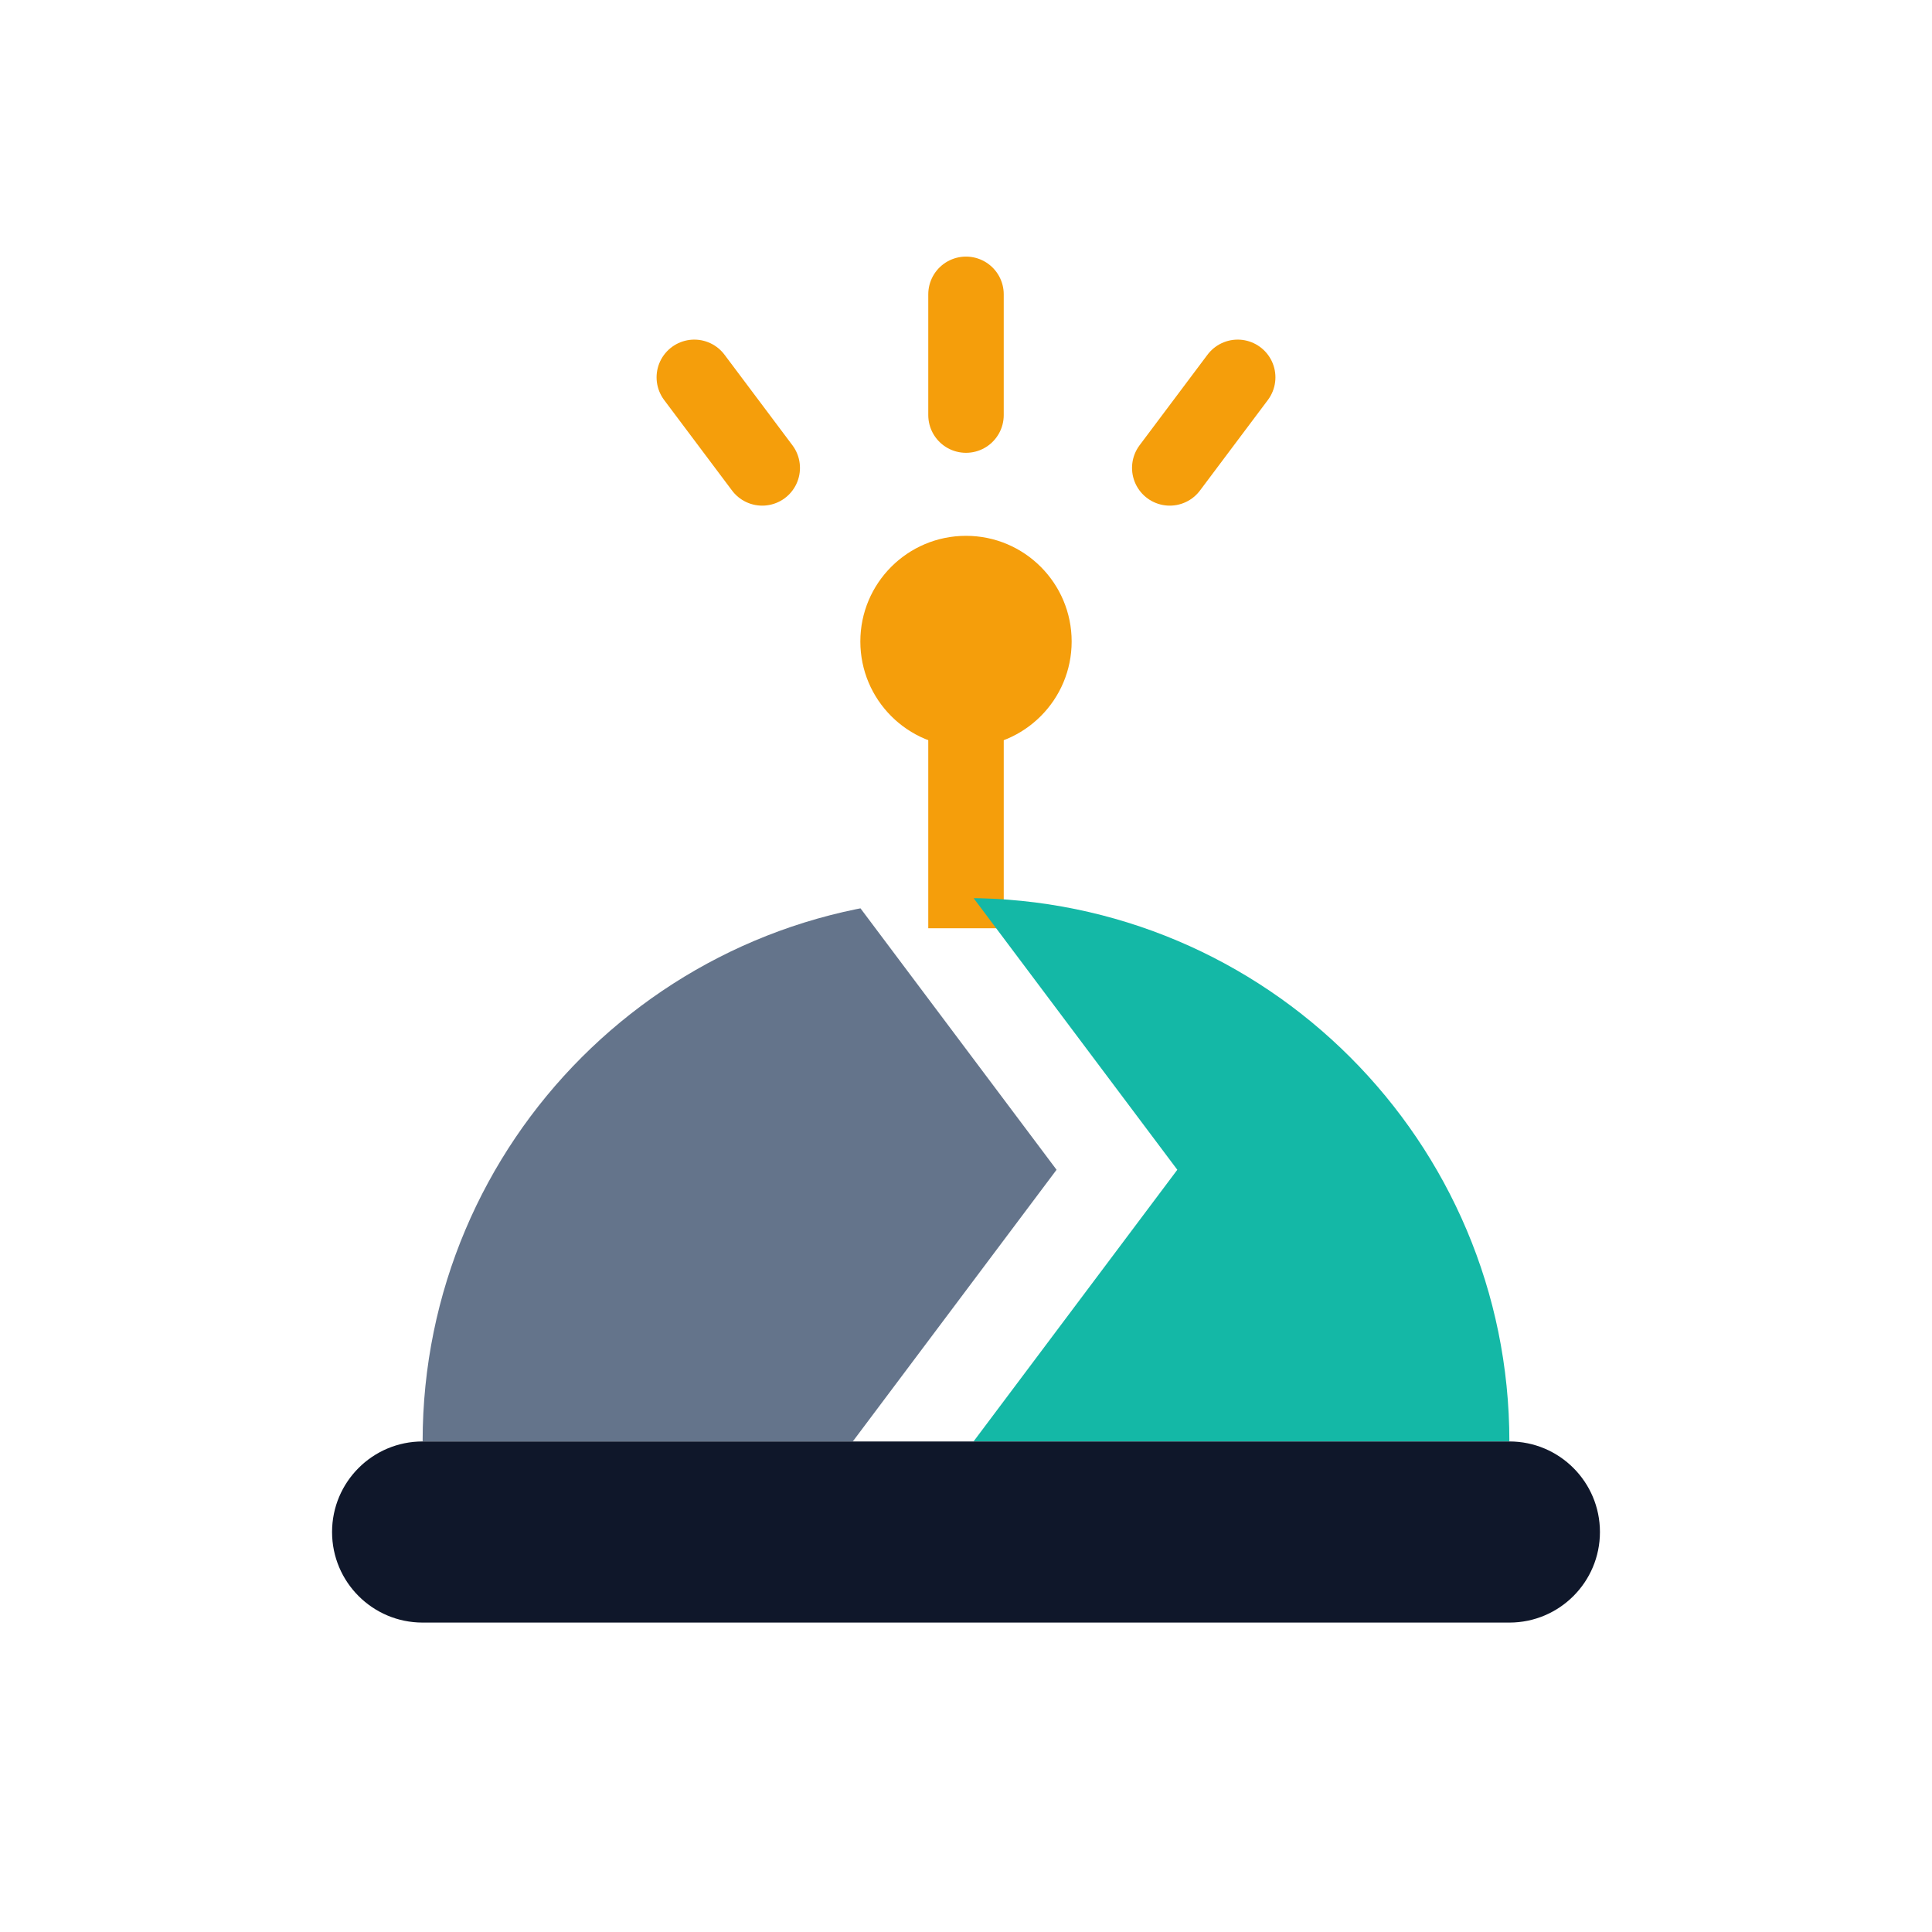
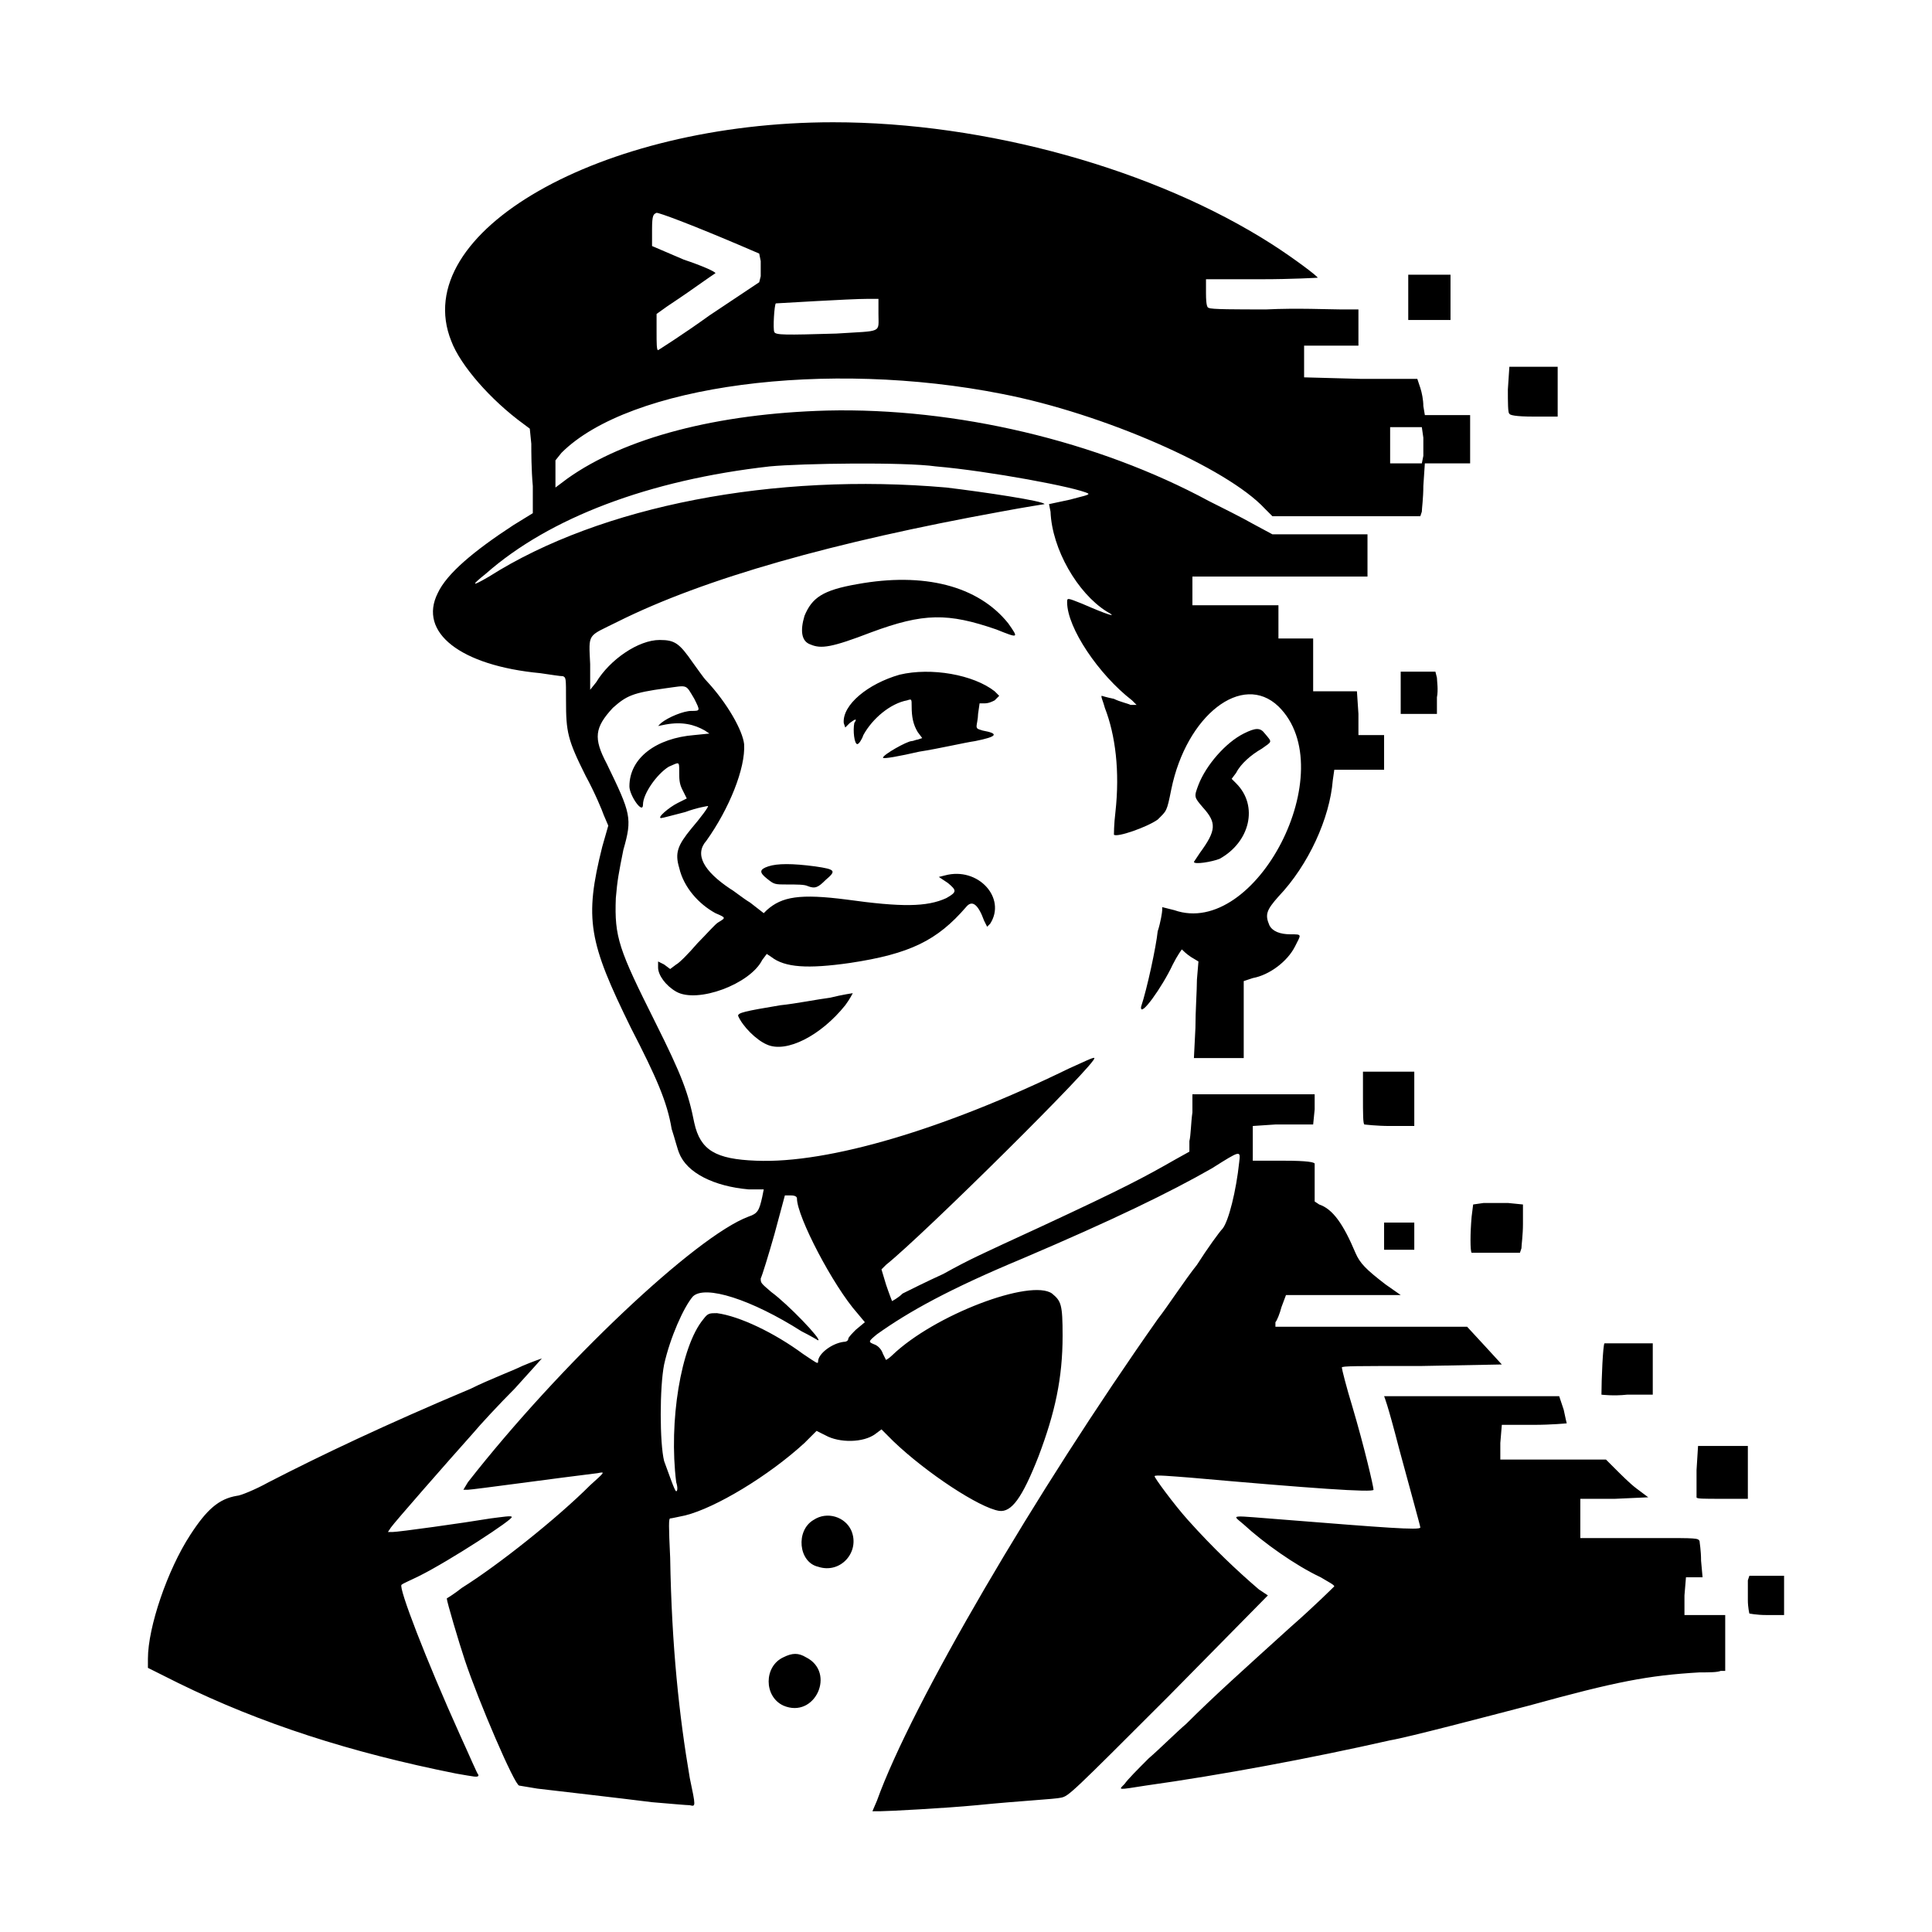
- <svg xmlns="http://www.w3.org/2000/svg" viewBox="0 0 128 128" width="128" height="128" role="img" aria-labelledby="t">
-   <g transform="translate(0 5.5)">
-     <defs>
-       <clipPath id="dl">
-         <path d="M28 90a36 36 0 0 1 72 0z" />
-       </clipPath>
-     </defs>
-     <g stroke="#F59E0B" stroke-width="5" stroke-linecap="round">
-       <path d="M64 14v8M46 19.5l4.5 6M82 19.5l-4.5 6" />
-     </g>
-     <path fill="#F59E0B" d="M61.5 40h5v16h-5z" />
-     <circle cx="64" cy="37" r="7" fill="#F59E0B" />
-     <g clip-path="url(#dl)">
-       <path fill="#64748B" d="M0 40h46l24 32-24 32H0z" />
-       <path fill="#14B8A6" d="M54 40l24 32-24 32h74V40z" />
-     </g>
-     <rect x="22" y="90" width="84" height="12" rx="6" fill="#0F172A" />
-   </g>
+ <svg xmlns="http://www.w3.org/2000/svg" viewBox="0 0 128 128" width="128" height="128" role="img" aria-labelledby="title desc">
+   <path fill="#000000" fill-rule="evenodd" d="M58.1 119.3c2.3 -6.4 10.5 -20.4 18.6 -31.9c0.7 -0.9 1.8 -2.6 2.6 -3.6c0.7 -1.1 1.5 -2.2 1.7 -2.4c0.4 -0.5 0.9 -2.5 1.1 -4.4c0.1 -0.8 0.1 -0.8 -1.8 0.4c-2.8 1.6 -6.5 3.4 -12.6 6c-4.8 2 -7.5 3.5 -9.6 5c-0.6 0.5 -0.6 0.5 -0.1 0.7c0.2 0.1 0.4 0.3 0.5 0.6c0.1 0.2 0.2 0.4 0.2 0.4c0 0 0.2 -0.1 0.4 -0.3c2.8 -2.7 9.2 -5.1 10.6 -4.1c0.6 0.5 0.7 0.7 0.7 2.8c0 2.8 -0.5 5.1 -1.6 8c-1.1 2.8 -1.8 3.7 -2.6 3.6c-1.3 -0.2 -4.8 -2.5 -7 -4.6l-0.8 -0.8l-0.4 0.3c-0.8 0.6 -2.4 0.6 -3.3 0.1l-0.6 -0.3l-0.8 0.8c-2.4 2.2 -5.9 4.3 -7.9 4.8c-0.5 0.1 -0.9 0.2 -1 0.2c-0.1 0 -0.1 0.5 0 2.6c0.1 5.9 0.6 10.5 1.3 14.6c0.4 1.9 0.4 1.9 0 1.8c-0.2 0 -1.3 -0.1 -2.5 -0.2c-2.4 -0.3 -5.9 -0.7 -7.6 -0.9c-0.6 -0.1 -1.2 -0.2 -1.2 -0.2c-0.3 0 -2.7 -5.6 -3.6 -8.3c-0.4 -1.2 -1.2 -3.9 -1.2 -4.1c0 0 0.5 -0.3 1 -0.7c2.4 -1.5 6.3 -4.6 8.5 -6.8c1 -0.9 1 -0.9 0.5 -0.8c-2.5 0.3 -8.3 1.1 -8.6 1.1l-0.3 0l0.3 -0.5c6.1 -7.8 15.1 -16.3 18.6 -17.6c0.6 -0.2 0.7 -0.4 0.9 -1.3l0.1 -0.5l-1 0c-2.3 -0.2 -4.1 -1.1 -4.6 -2.4c-0.1 -0.2 -0.3 -1 -0.5 -1.6c-0.3 -1.8 -1 -3.4 -2.7 -6.7c-2.8 -5.7 -3.1 -7.2 -1.9 -12l0.4 -1.4l-0.3 -0.7c-0.1 -0.3 -0.6 -1.5 -1.2 -2.6c-1.2 -2.4 -1.3 -2.9 -1.3 -5c0 -1.5 0 -1.5 -0.2 -1.6c-0.2 0 -0.8 -0.1 -1.5 -0.2c-5.3 -0.5 -8.1 -2.7 -6.8 -5.3c0.6 -1.3 2.4 -2.8 5 -4.5l1.3 -0.8l0 -1.8c-0.1 -1.1 -0.1 -2.3 -0.1 -2.8l-0.1 -1l-0.4 -0.3c-2.2 -1.6 -4.2 -3.9 -4.8 -5.5c-2.9 -7.2 9.9 -14.5 25.3 -14.5c10.1 0 21.3 3.1 29.1 8.1c1.4 0.9 3 2.1 3 2.2c0 0 -1.7 0.1 -3.7 0.1l-3.7 0l0 0.9c0 0.9 0.1 1 0.2 1c0.1 0.1 1.8 0.1 3.8 0.1c2 -0.1 4.2 0 4.9 0l1.2 0l0 1.2l0 1.2l-1.8 0l-1.8 0l0 1.1l0 1l3.7 0.1l3.8 0l0.2 0.6c0.1 0.3 0.2 0.8 0.2 1.2l0.1 0.6l1.5 0l1.5 0l0 1.6l0 1.6l-1.5 0l-1.5 0l-0.1 1.5c0 0.8 -0.1 1.5 -0.1 1.7l-0.1 0.3l-4.9 0l-4.9 0l-0.5 -0.5c-2.5 -2.7 -10.7 -6.3 -17.4 -7.6c-11.6 -2.3 -24.7 -0.6 -29.2 3.9l-0.4 0.5l0 0.9l0 0.9l0.8 -0.6c3.8 -2.7 9.9 -4.3 17.2 -4.5c8.5 -0.2 17.9 2 25.3 6c0.8 0.4 2.2 1.1 2.9 1.5l1.3 0.7l3.2 0l3.1 0l0 1.4l0 1.4l-5.8 0l-5.8 0l0 1l0 0.9l2.9 0l2.8 0l0 1.1l0 1.1l1.1 0l1.2 0l0 1.7l0 1.8l1.5 0l1.4 0l0.1 1.5l0 1.4l0.9 0l0.8 0l0 1.1l0 1.2l-1.7 0l-1.6 0l-0.1 0.7c-0.2 2.5 -1.6 5.6 -3.6 7.7c-0.8 0.9 -0.9 1.2 -0.6 1.9c0.2 0.4 0.7 0.6 1.4 0.6c0.8 0 0.7 0 0.3 0.8c-0.5 1 -1.7 1.9 -2.8 2.1l-0.6 0.2l0 2.5l0 2.6l-1.7 0l-1.6 0l0.1 -2c0 -1.1 0.1 -2.5 0.1 -3.2l0.1 -1.2l-0.5 -0.3c-0.3 -0.2 -0.5 -0.4 -0.6 -0.5c0 0 -0.3 0.4 -0.6 1c-0.7 1.5 -2.2 3.6 -2.1 2.8c0.4 -1.2 1 -4 1.1 -5c0.2 -0.6 0.3 -1.3 0.3 -1.4l0 -0.2l0.8 0.2c5.4 1.9 11.2 -9.3 6.9 -13.5c-2.4 -2.3 -6.1 0.6 -7.1 5.5c-0.3 1.5 -0.3 1.4 -0.9 2c-0.7 0.5 -2.7 1.2 -2.9 1c0 0 0 -0.7 0.1 -1.5c0.3 -2.7 0 -5.1 -0.7 -6.9c-0.1 -0.4 -0.3 -0.8 -0.2 -0.8c0 0 0.3 0.1 0.8 0.2c0.4 0.2 0.9 0.3 1.1 0.4l0.4 0l-0.3 -0.3c-2.2 -1.7 -4.3 -4.8 -4.3 -6.5c0 -0.3 0 -0.3 1 0.1c1.6 0.7 2.5 1 1.6 0.5c-1.9 -1.2 -3.6 -4.1 -3.7 -6.6l-0.1 -0.5l1.4 -0.3c0.7 -0.2 1.3 -0.3 1.2 -0.4c-0.7 -0.4 -6.6 -1.5 -10.1 -1.8c-2.1 -0.3 -8.9 -0.2 -11 0c-8 0.9 -14.6 3.4 -18.8 7.1c-1 0.8 -1 0.9 0.2 0.2c7.4 -4.7 18.9 -6.9 30.3 -5.9c2.5 0.3 6.5 0.9 6.5 1.1c0 0 -1.3 0.2 -2.9 0.5c-11 2 -19.6 4.4 -25.4 7.3c-2 1 -1.9 0.7 -1.8 2.8l0 1.7l0.4 -0.5c0.9 -1.5 2.8 -2.8 4.2 -2.8c1 0 1.3 0.2 2.2 1.5c0.3 0.4 0.7 1 0.9 1.2c1.4 1.5 2.4 3.3 2.5 4.2c0.1 1.6 -1 4.3 -2.5 6.4c-0.8 0.9 -0.2 2 1.6 3.2c0.2 0.1 0.8 0.6 1.3 0.9l0.9 0.7l0.2 -0.2c1 -0.9 2.2 -1.1 5.3 -0.7c3.6 0.5 5.3 0.5 6.6 -0.1c0.7 -0.4 0.7 -0.5 0.1 -1l-0.6 -0.4l0.4 -0.1c2.2 -0.6 4.1 1.5 3 3.2l-0.2 0.2l-0.2 -0.4c-0.4 -1.1 -0.8 -1.4 -1.2 -0.9c-1.9 2.2 -3.7 3.1 -7.7 3.7c-2.8 0.4 -4.3 0.3 -5.2 -0.4l-0.3 -0.2l-0.3 0.4c-0.8 1.6 -4.3 2.9 -5.7 2.1c-0.7 -0.4 -1.2 -1.1 -1.2 -1.6l0 -0.4l0.4 0.2l0.4 0.3l0.4 -0.3c0.2 -0.1 0.8 -0.7 1.4 -1.4c0.6 -0.6 1.2 -1.3 1.4 -1.4c0.5 -0.3 0.5 -0.3 -0.2 -0.6c-1.1 -0.6 -2.1 -1.7 -2.4 -3c-0.3 -1 -0.1 -1.5 0.8 -2.6c0.6 -0.7 1.2 -1.5 1.1 -1.5c0 0 -0.7 0.1 -1.5 0.4c-0.8 0.2 -1.5 0.4 -1.6 0.4c-0.3 0 0.5 -0.7 1.1 -1l0.6 -0.3l-0.3 -0.6c-0.2 -0.4 -0.2 -0.7 -0.2 -1.2c0 -0.7 0 -0.6 -0.7 -0.3c-0.8 0.5 -1.7 1.8 -1.7 2.5c0 0.7 -0.9 -0.6 -0.9 -1.2c0 -1.9 1.8 -3.2 4.3 -3.4l1 -0.1l-0.3 -0.2c-0.7 -0.4 -1.5 -0.6 -2.6 -0.4l-0.5 0.1l0.2 -0.2c0.5 -0.4 1.5 -0.8 2 -0.8c0.6 0 0.6 0 0.2 -0.8c-0.6 -1 -0.4 -0.9 -1.9 -0.7c-2.2 0.3 -2.6 0.5 -3.5 1.3c-1.2 1.3 -1.3 2 -0.4 3.7c1.6 3.3 1.7 3.6 1.1 5.7c-0.3 1.5 -0.4 2 -0.5 3.2c-0.1 2.6 0.2 3.4 2.6 8.2c1.8 3.6 2.2 4.7 2.6 6.7c0.4 1.8 1.4 2.4 4.1 2.5c4.8 0.2 12.5 -2.1 20.7 -6.1c0.9 -0.4 1.7 -0.8 1.7 -0.7c0.3 0.2 -11.3 11.7 -13.8 13.7l-0.3 0.3l0.3 1c0.2 0.6 0.4 1.1 0.4 1.1c0 0 0.4 -0.2 0.7 -0.5c0.4 -0.2 1.6 -0.8 2.7 -1.3c1.8 -1 2.5 -1.3 6.4 -3.1c5.6 -2.6 6.9 -3.3 9 -4.5l0.9 -0.5l0 -0.7c0.1 -0.4 0.1 -1.2 0.2 -1.9l0 -1.2l4.1 0l4 0l0 1l-0.1 1l-0.5 0c-0.3 0 -1.2 0 -2 0l-1.5 0.1l0 1.1l0 1.2l2.1 0c1.5 0 2 0.1 2 0.2c0 0 0 0.6 0 1.3l0 1.2l0.3 0.2c0.9 0.3 1.6 1.3 2.4 3.2c0.3 0.7 0.7 1.1 2 2.1l1 0.7l-3.8 0l-3.8 0l-0.3 0.8c-0.1 0.4 -0.3 0.9 -0.4 1l0 0.3l6.3 0l6.4 0l1.2 1.3l1.1 1.2l-5.3 0.1c-4.4 0 -5.3 0 -5.3 0.1c0 0.1 0.3 1.3 0.7 2.6c0.8 2.7 1.4 5.3 1.4 5.5c0 0.2 -4.2 -0.1 -12.1 -0.8c-1.3 -0.1 -2.4 -0.2 -2.4 -0.1c-0.1 0 1.3 1.9 2.2 2.9c1.7 1.9 3.3 3.4 4.7 4.6l0.6 0.4l-6.6 6.7c-6.4 6.4 -6.6 6.6 -7.1 6.7c-0.4 0.1 -2.6 0.2 -5.6 0.5c-2.1 0.2 -5.9 0.4 -6.4 0.4l-0.5 0l0.3 -0.7zM44.8 98.2c-0.5 -4 0.3 -9 1.8 -10.8c0.3 -0.4 0.4 -0.4 0.9 -0.4c1.5 0.2 3.8 1.3 5.7 2.7c0.9 0.6 1 0.7 1 0.5c0 -0.5 0.9 -1.2 1.7 -1.3c0.2 0 0.3 -0.1 0.3 -0.2c0 -0.1 0.3 -0.4 0.5 -0.6l0.6 -0.5l-0.5 -0.6c-1.6 -1.8 -4 -6.4 -4 -7.6c0 -0.1 -0.1 -0.2 -0.4 -0.2l-0.4 0l-0.7 2.6c-0.4 1.4 -0.8 2.7 -0.9 2.9c0 0.3 0 0.3 0.7 0.9c1.1 0.8 3.4 3.2 3.1 3.2c0 0 -0.5 -0.3 -1.1 -0.6c-3.3 -2.1 -6.4 -3.1 -7.2 -2.3c-0.6 0.7 -1.5 2.7 -1.9 4.5c-0.3 1.5 -0.3 5.2 0 6.4c0.3 0.8 0.7 2 0.8 2c0.1 0 0.1 -0.3 0 -0.6zM94.3 30.2c0 -0.3 0 -0.9 0 -1.2l-0.1 -0.7l-1.1 0l-1 0l0 1.2l0 1.2l1 0l1.1 0l0.1 -0.5zM47 20.9l3.3 -2.2l0.1 -0.4c0 -0.3 0 -0.7 0 -1l-0.1 -0.5l-1.4 -0.6c-3.3 -1.4 -5.2 -2.1 -5.4 -2.1c-0.2 0.1 -0.3 0.1 -0.3 1.1l0 1.1l2.1 0.9c1.2 0.4 2.1 0.8 2.1 0.9c0 0 -0.6 0.4 -1.3 0.9c-0.7 0.5 -1.6 1.1 -1.9 1.3l-0.7 0.5l0 1.2c0 0.7 0 1.2 0.1 1.2c0 0 1.6 -1 3.4 -2.3zM55.4 22.1c3.1 -0.2 2.8 0 2.8 -1.3l0 -1l-0.7 0c-1.2 0 -6 0.3 -6.1 0.3c-0.1 0.1 -0.2 1.7 -0.1 1.9c0.1 0.2 0.7 0.2 4.1 0.1zM74.5 118.2c0.2 -0.3 0.9 -1 1.6 -1.7c0.7 -0.6 1.8 -1.7 2.5 -2.3c1.8 -1.8 3.7 -3.5 6.9 -6.4c1.6 -1.4 2.9 -2.7 2.9 -2.7c0 -0.1 -0.4 -0.3 -0.9 -0.6c-1.7 -0.8 -3.8 -2.3 -5.1 -3.5c-0.8 -0.7 -1.1 -0.6 2.9 -0.3c6.3 0.5 8.8 0.7 8.8 0.5c0 -0.1 -0.7 -2.6 -1.4 -5.2c-0.8 -3.1 -1 -3.5 -1 -3.5c0 0 2.6 0 5.8 0l5.8 0l0.3 0.9c0.1 0.5 0.2 0.9 0.2 0.9c0 0 -1 0.1 -2.2 0.1l-2.1 0l-0.1 1.2l0 1.1l3.5 0l3.5 0l0.6 0.6c0.4 0.4 1 1 1.4 1.3l0.8 0.6l-2.2 0.1l-2.3 0l0 1.3l0 1.3l1.1 0c0.7 0 2.5 0 4 0c2.6 0 2.7 0 2.8 0.2c0 0.1 0.1 0.6 0.1 1.3l0.1 1.1l-0.6 0l-0.5 0l-0.1 1.2l0 1.3l1.3 0l1.4 0l0 1.8l0 1.9l-0.3 0c-0.2 0.1 -0.8 0.1 -1.4 0.1c-3.4 0.2 -5.5 0.6 -11.3 2.2c-2.7 0.7 -8 2.1 -9.2 2.3c-5.3 1.2 -11.2 2.3 -16.2 3c-1.9 0.3 -1.8 0.3 -1.4 -0.1zM30.2 117.5c-7 -1.4 -12.9 -3.3 -18.4 -6l-2 -1l0 -0.6c0 -2.1 1.3 -5.9 2.8 -8.2c1.1 -1.7 1.9 -2.4 3.1 -2.6c0.2 0 1.2 -0.4 2.1 -0.9c3.5 -1.8 7.7 -3.8 13.4 -6.2c1.2 -0.6 2.8 -1.2 3.4 -1.5c0.7 -0.3 1.3 -0.5 1.3 -0.5c0 0 -0.8 0.9 -1.8 2c-1 1 -2.3 2.4 -2.8 3c-1.7 1.9 -5.2 5.9 -5.4 6.2l-0.2 0.3l0.3 0c0.4 0 4.7 -0.6 6.5 -0.9c0.8 -0.1 1.4 -0.2 1.4 -0.1c0.2 0.1 -4.1 2.9 -6.1 3.9c-0.6 0.3 -1.1 0.5 -1.2 0.6c-0.2 0.2 1.6 4.9 3.9 10c0.6 1.3 1.1 2.5 1.2 2.6c0 0.2 -0.3 0.1 -1.5 -0.1zM51.9 113c-1.3 -0.6 -1.3 -2.6 0 -3.2c0.6 -0.3 1 -0.3 1.5 0c2 1 0.6 4.1 -1.5 3.2zM115.9 106.9c0 0 -0.1 -0.4 -0.1 -0.9c0 -0.5 0 -1.1 0 -1.3l0.1 -0.3l1.2 0l1.1 0l0 1.3l0 1.3l-1.2 0c-0.6 0 -1.1 -0.1 -1.1 -0.1zM54.2 103.8c-1.3 -0.3 -1.5 -2.4 -0.3 -3.1c0.9 -0.6 2.1 -0.2 2.5 0.7c0.6 1.4 -0.7 2.9 -2.2 2.4zM112.4 99.2c0 -0.1 0 -0.9 0 -1.8l0.1 -1.6l1.6 0l1.7 0l0 1.7l0 1.8l-1.7 0c-1.3 0 -1.7 0 -1.7 -0.1zM106.1 92.4c0 -1 0.1 -3.3 0.2 -3.4c0 0 0.8 0 1.6 0l1.6 0l0 1.7l0 1.7l-1.7 0c-0.9 0.1 -1.7 0 -1.7 0zM97.5 83c-0.1 -0.1 -0.1 -1.3 0 -2.4l0.1 -0.8l0.7 -0.1c0.4 0 1.1 0 1.6 0l1 0.1l0 1.3c0 0.7 -0.1 1.4 -0.1 1.6l-0.1 0.3l-1.6 0c-0.8 0 -1.6 0 -1.6 0zM91.7 81.9l0 -0.9l1 0l1 0l0 0.9l0 0.9l-1 0l-1 0l0 -0.9zM90.4 74.5c-0.1 0 -0.1 -0.8 -0.1 -1.8l0 -1.7l1.7 0l1.7 0l0 1.8l0 1.8l-1.6 0c-0.9 0 -1.7 -0.1 -1.7 -0.1zM50.8 69.2c-0.7 -0.3 -1.6 -1.2 -1.9 -1.9c0 -0.2 0.4 -0.3 2.8 -0.7c1 -0.1 2.5 -0.4 3.3 -0.5c0.8 -0.2 1.5 -0.3 1.5 -0.3c0 0 -0.2 0.4 -0.5 0.8c-1.6 2 -3.9 3.2 -5.2 2.6zM53.5 58.7c-0.2 -0.1 -0.7 -0.1 -1.3 -0.1c-0.9 0 -0.9 0 -1.4 -0.4c-0.5 -0.4 -0.5 -0.6 0.1 -0.8c0.6 -0.2 1.6 -0.2 3.1 0c1.4 0.2 1.4 0.3 0.7 0.9c-0.5 0.5 -0.7 0.6 -1.2 0.4zM79.1 57.1c0 0 0.2 -0.3 0.4 -0.6c1.1 -1.5 1.1 -2 0.2 -3c-0.6 -0.7 -0.6 -0.7 -0.3 -1.5c0.5 -1.3 1.8 -2.8 3 -3.4c0.8 -0.4 1.1 -0.4 1.4 0c0.5 0.6 0.5 0.5 -0.2 1c-0.7 0.4 -1.4 1 -1.7 1.6l-0.3 0.4l0.3 0.3c1.5 1.5 0.9 3.9 -1.1 5c-0.5 0.2 -1.7 0.4 -1.7 0.2zM58.5 50.2c0 -0.2 1.6 -1.1 1.9 -1.1c0.1 0 0.3 -0.1 0.4 -0.1l0.3 -0.1l-0.3 -0.4c-0.3 -0.5 -0.4 -1 -0.4 -1.7c0 -0.5 0 -0.5 -0.3 -0.4c-1.1 0.2 -2.3 1.2 -2.9 2.3c-0.1 0.3 -0.3 0.6 -0.4 0.6c-0.2 0 -0.3 -0.9 -0.2 -1.4c0.2 -0.3 0.1 -0.3 -0.3 0l-0.3 0.3l-0.1 -0.3c-0.1 -1.2 1.6 -2.6 3.7 -3.2c2.1 -0.5 4.9 0 6.3 1.1l0.3 0.3l-0.3 0.3c-0.2 0.1 -0.4 0.2 -0.7 0.2l-0.3 0l-0.1 0.7c0 0.3 -0.1 0.7 -0.1 0.8c0 0.2 0.1 0.2 0.4 0.3c1.1 0.2 1 0.4 -0.5 0.7c-0.7 0.1 -2.4 0.5 -3.7 0.7c-1.3 0.3 -2.4 0.5 -2.4 0.4zM92.8 45.9l0 -1.4l1.2 0l1.1 0l0.1 0.4c0 0.2 0.1 0.8 0 1.3l0 1.1l-1.2 0l-1.2 0l0 -1.4zM53.7 42.7c-0.6 -0.2 -0.7 -0.9 -0.4 -1.9c0.5 -1.2 1.2 -1.7 3.5 -2.1c4.4 -0.8 8 0.1 10 2.6c0.7 1 0.7 1 -0.8 0.4c-3.2 -1.1 -4.8 -1.1 -8.3 0.2c-2.6 1 -3.3 1.1 -4 0.8zM100 27.4c-0.1 0 -0.1 -0.8 -0.1 -1.6l0.1 -1.5l1.6 0l1.6 0l0 1.6l0 1.7l-1.6 0c-1.2 0 -1.6 -0.1 -1.6 -0.2zM93.3 19.7l0 -1.5l1.4 0l1.4 0l0 0.3c0 0.2 0 0.9 0 1.5l0 1.2l-1.4 0l-1.4 0l0 -1.5z" />
</svg>
